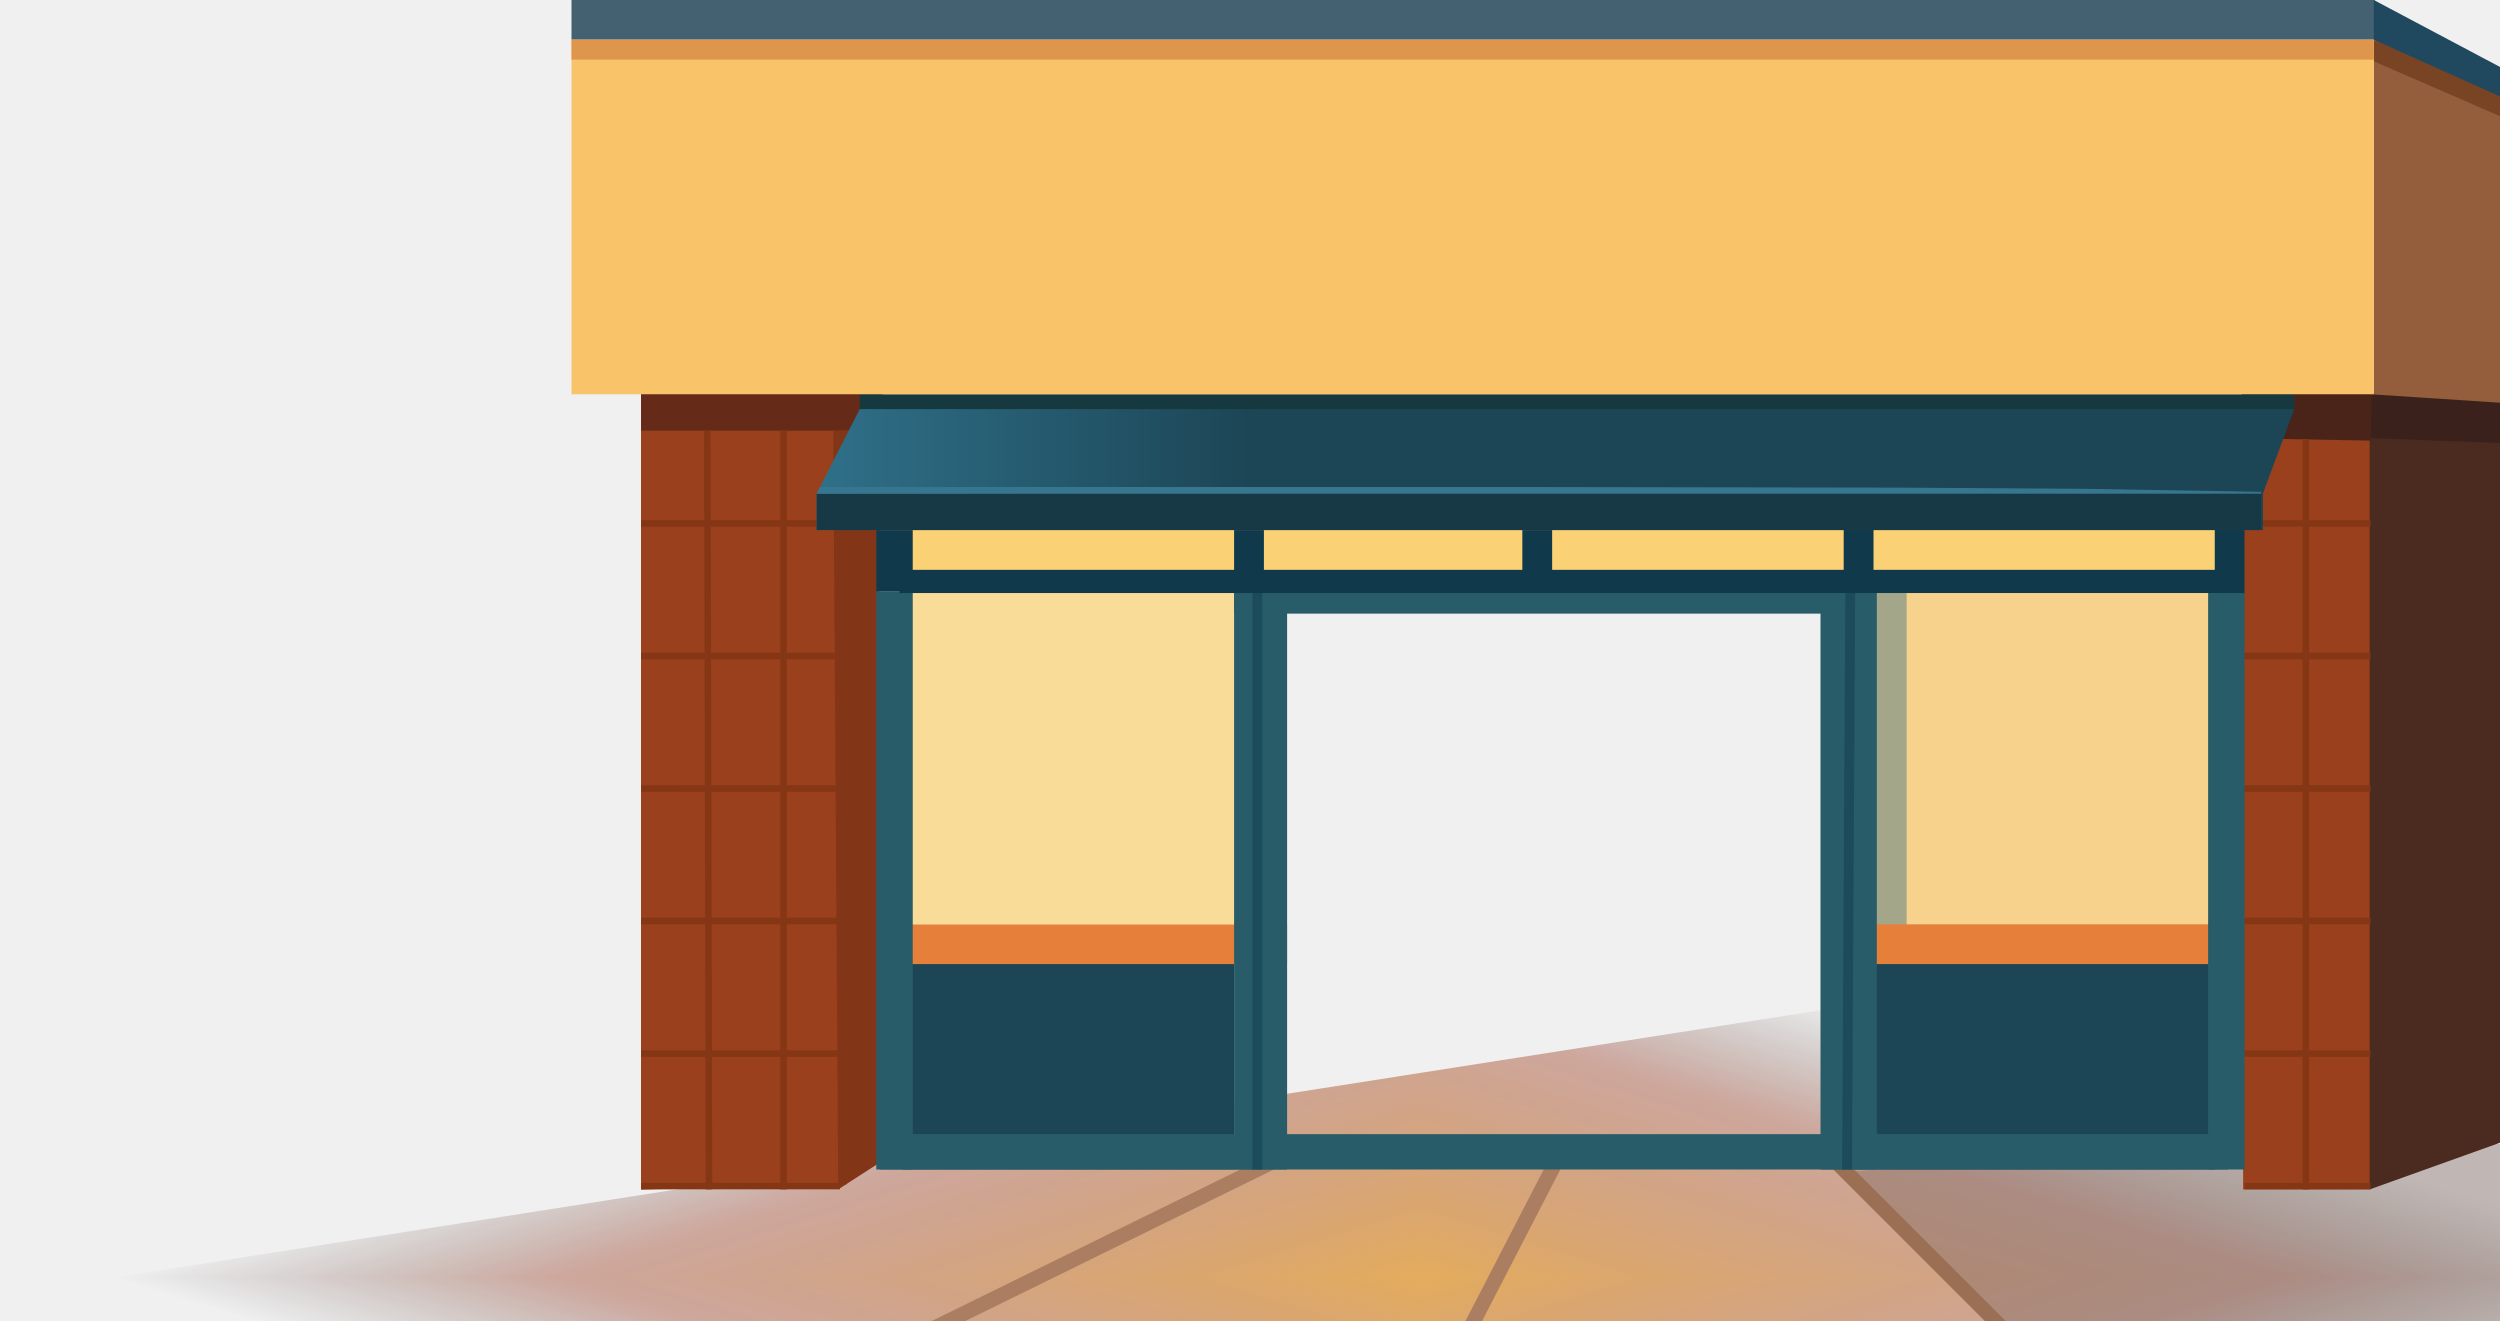
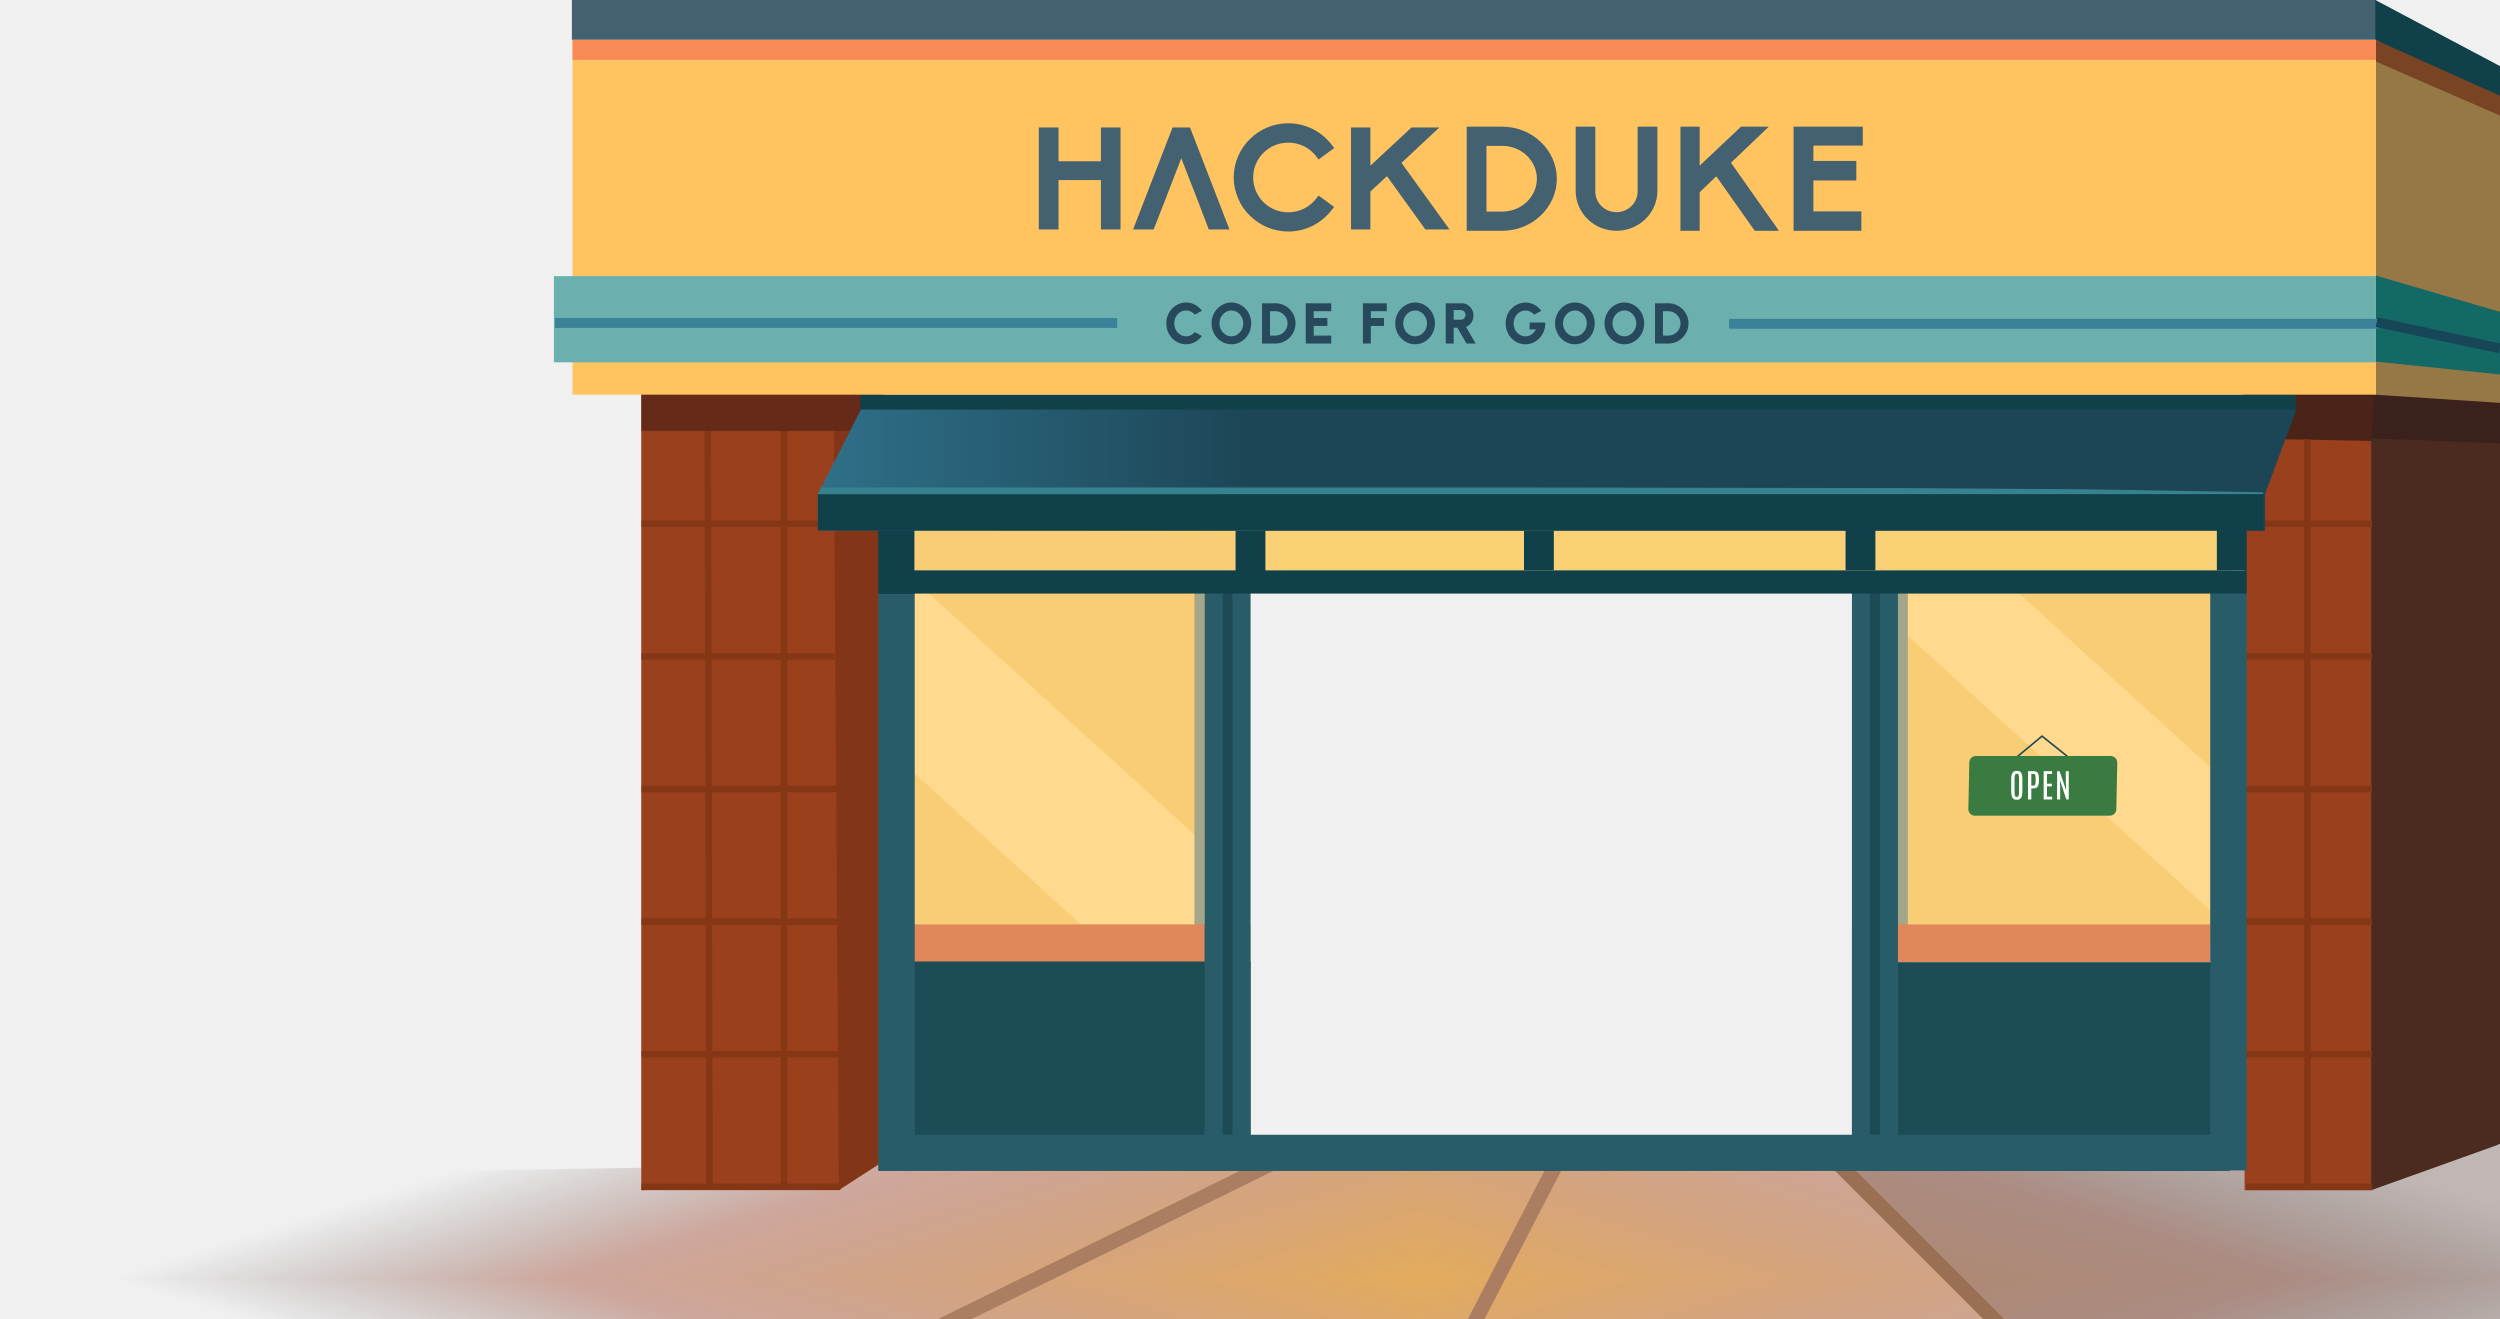
- <svg xmlns="http://www.w3.org/2000/svg" width="1522" height="804" fill="none" viewBox="0 0 1522 804">
+ <svg xmlns="http://www.w3.org/2000/svg" width="1521" height="802" fill="none" viewBox="0 0 1521 802">
  <g clip-path="url(#a)" data-figma-skip-parse="true">
-     <path fill="url(#b)" d="M0 0h1086.07v1004.01H0z" shape-rendering="crispEdges" transform="matrix(.7967 0 0 .2491 864.27 777.539)" />
-     <path fill="url(#b)" d="M0 0h1086.07v1004.01H0z" shape-rendering="crispEdges" transform="matrix(.7967 0 0 -.2491 864.27 777.539)" />
-     <path fill="url(#b)" d="M0 0h1086.07v1004.01H0z" shape-rendering="crispEdges" transform="matrix(-.7967 0 0 .2491 864.27 777.539)" />
-     <path fill="url(#b)" d="M0 0h1086.07v1004.01H0z" shape-rendering="crispEdges" transform="matrix(-.7967 0 0 -.2491 864.27 777.539)" />
+     <path fill="url(#b)" d="M0 0h1086.07v716.435H0z" shape-rendering="crispEdges" transform="matrix(.7967 0 0 .2491 864.27 777.54)" />
+     <path fill="url(#b)" d="M0 0h1086.07v716.435H0z" shape-rendering="crispEdges" transform="matrix(.7967 0 0 -.2491 864.27 777.54)" />
+     <path fill="url(#b)" d="M0 0h1086.07v716.435H0z" shape-rendering="crispEdges" transform="matrix(-.7967 0 0 .2491 864.27 777.54)" />
+     <path fill="url(#b)" d="M0 0h1086.07v716.435H0z" shape-rendering="crispEdges" transform="matrix(-.7967 0 0 -.2491 864.27 777.54)" />
  </g>
-   <path d="m0 788.633 1660.97-260.189v498.186H67.568L0 788.633Z" data-figma-gradient-fill="{&quot;type&quot;:&quot;GRADIENT_DIAMOND&quot;,&quot;stops&quot;:[{&quot;color&quot;:{&quot;r&quot;:0.89423078298568726,&quot;g&quot;:0.67389744520187378,&quot;b&quot;:0.36543083190917969,&quot;a&quot;:1.0},&quot;position&quot;:0.0},{&quot;color&quot;:{&quot;r&quot;:0.71735680103302002,&quot;g&quot;:0.46842256188392639,&quot;b&quot;:0.39956840872764587,&quot;a&quot;:0.60096156597137451},&quot;position&quot;:0.66346156597137451},{&quot;color&quot;:{&quot;r&quot;:0.45098039507865906,&quot;g&quot;:0.45098039507865906,&quot;b&quot;:0.45098039507865906,&quot;a&quot;:0.0},&quot;position&quot;:1.0}],&quot;stopsVar&quot;:[{&quot;color&quot;:{&quot;r&quot;:0.89423078298568726,&quot;g&quot;:0.67389744520187378,&quot;b&quot;:0.36543083190917969,&quot;a&quot;:1.0},&quot;position&quot;:0.0},{&quot;color&quot;:{&quot;r&quot;:0.71735680103302002,&quot;g&quot;:0.46842256188392639,&quot;b&quot;:0.39956840872764587,&quot;a&quot;:0.60096156597137451},&quot;position&quot;:0.66346156597137451},{&quot;color&quot;:{&quot;r&quot;:0.45098039507865906,&quot;g&quot;:0.45098039507865906,&quot;b&quot;:0.45098039507865906,&quot;a&quot;:0.0},&quot;position&quot;:1.0}],&quot;transform&quot;:{&quot;m00&quot;:1593.40332031250,&quot;m01&quot;:0.0,&quot;m02&quot;:67.5683593750,&quot;m10&quot;:0.0,&quot;m11&quot;:498.18997192382812,&quot;m12&quot;:528.44451904296875},&quot;opacity&quot;:1.0,&quot;blendMode&quot;:&quot;NORMAL&quot;,&quot;visible&quot;:true}" />
+   <path d="M0 716.998 534.5 708h1126.47v247H67.568L0 716.998Z" data-figma-gradient-fill="{&quot;type&quot;:&quot;GRADIENT_DIAMOND&quot;,&quot;stops&quot;:[{&quot;color&quot;:{&quot;r&quot;:0.89423078298568726,&quot;g&quot;:0.67389744520187378,&quot;b&quot;:0.36543083190917969,&quot;a&quot;:1.0},&quot;position&quot;:0.0},{&quot;color&quot;:{&quot;r&quot;:0.71735680103302002,&quot;g&quot;:0.46842256188392639,&quot;b&quot;:0.39956840872764587,&quot;a&quot;:0.60096156597137451},&quot;position&quot;:0.66346156597137451},{&quot;color&quot;:{&quot;r&quot;:0.45098039507865906,&quot;g&quot;:0.45098039507865906,&quot;b&quot;:0.45098039507865906,&quot;a&quot;:0.0},&quot;position&quot;:1.0}],&quot;stopsVar&quot;:[{&quot;color&quot;:{&quot;r&quot;:0.89423078298568726,&quot;g&quot;:0.67389744520187378,&quot;b&quot;:0.36543083190917969,&quot;a&quot;:1.0},&quot;position&quot;:0.0},{&quot;color&quot;:{&quot;r&quot;:0.71735680103302002,&quot;g&quot;:0.46842256188392639,&quot;b&quot;:0.39956840872764587,&quot;a&quot;:0.60096156597137451},&quot;position&quot;:0.66346156597137451},{&quot;color&quot;:{&quot;r&quot;:0.45098039507865906,&quot;g&quot;:0.45098039507865906,&quot;b&quot;:0.45098039507865906,&quot;a&quot;:0.0},&quot;position&quot;:1.0}],&quot;transform&quot;:{&quot;m00&quot;:1593.40332031250,&quot;m01&quot;:0.0,&quot;m02&quot;:67.5683593750,&quot;m10&quot;:0.0,&quot;m11&quot;:498.1901855468750,&quot;m12&quot;:528.44451904296875},&quot;opacity&quot;:1.0,&quot;blendMode&quot;:&quot;NORMAL&quot;,&quot;visible&quot;:true}" />
  <path fill="#79625B" fill-opacity=".4" d="m1221.27 810.819-98.83-97.822 412.47-17.145L1546 821.913l-324.73-11.094Z" />
  <path fill="#A2431B" d="M390.282 238.002H537.52l-29.246 484.071-117.992 2.017V238.002Z" />
  <path fill="#9B401C" d="M390.282 238.002H537.52l-22.186 483.062-125.052 3.026V238.002Zm975.328 1.354h81.1l-3.57 484.751h-77.53V239.356Z" />
  <path fill="#4B2A20" d="m1535.91 267.692-93.26-27.673v484.088l93.26-33.396V267.692Z" />
-   <path fill="#945D3C" d="m1543.99 73.623-98.84-49.42v217.242l98.84 28.828V73.623Z" />
+   <path fill="#957845" d="m1543.99 73.623-98.84-49.42v217.242l98.84 28.828V73.623Z" />
  <path fill="#3B211B" d="m1535.92 246.095-92.78-6.076v26.71l92.78 3.544v-24.178Z" />
-   <path fill="#4A2418" d="m1443.97 237.634-79.49-4.645 1.3 33.828 77.36 1.439.83-30.622Z" />
+   <path fill="#4A2418" d="m1443.97 237.634-79.49-4.645 1.3 33.829 77.36 1.438.83-30.622Z" />
  <path fill="#652B18" d="M390.282 238.002h145.221v24.204H390.282z" />
  <path fill="#436171" d="M347.926 0H1445.6l3.59 24.204H347.926V0Z" />
-   <path fill="#20485E" d="M1445.15 24.204V0l94.79 50.283v25.142l-94.79-51.221Z" />
+   <path fill="#10414B" d="M1445.15 24.204V0l94.79 50.283v25.142l-94.79-51.221Z" />
  <path fill="#794424" d="M1445.15 37.314v-13.11l92.78 41.683v11.766l-92.78-40.34Z" />
-   <path fill="#163940" d="M523.402 240.019h873.345v10.085H523.402z" />
-   <path stroke="#853615" stroke-width="4" d="M390.282 318.68h127.069m835.019 0h90.77m-90.77 80.679h90.77m-90.77 80.678h90.77m-90.77 80.679h90.77m-90.77 80.678h90.77m-76.65 80.679h76.65M390.282 399.374l135.136-.015M390.282 641.41l135.136-.016m-135.136 80.694 121.018-.015M390.282 399.374l135.136-.015M390.282 560.731l135.136-.015m-135.136-80.663 135.136-.016" />
-   <path fill="#1C4555" d="M1122.44 582.902h225.9v129.086h-225.9z" />
-   <path fill="#F9C86C" d="M1134.54 322.714h213.798v252.12H1134.54z" opacity=".75" />
-   <path fill="#A3A688" d="M1140.59 354.986h20.17v227.916h-20.17V354.986Z" />
-   <path fill="#1C4555" d="M549.622 582.902h201.696v129.086H549.622z" />
+   <path fill="#10414B" d="M523.402 240.019h873.345v10.085H523.402z" />
+   <path stroke="#853615" stroke-width="4" d="M390.282 318.68h127.069m835.019 0h90.77m-90.77 80.679h90.77m-90.77 80.678h90.77m-90.77 80.679h90.77m-90.77 80.678h90.77m-76.65 80.679h76.65M390.282 399.374l135.136-.015M390.282 641.41l135.136-.016m-135.136 80.694 121.018-.015M390.282 399.374l135.136-.015M390.282 560.731l135.136-.015m-135.136-80.663 135.136-.015m878.392-212.79V724.09M430.621 262.205l1.009 461.885m45.382-461.885V724.09" />
  <path fill="#FBD175" d="M547.605 312.629h808.802v42.356H547.605z" />
-   <path fill="#E67F39" d="M549.622 562.733H783.59v24.204H549.622zm576.848 0h233.968v24.204H1126.47z" />
  <path fill="#823617" d="M507.266 262.205h28.238v445.638l-25.212 16.247-3.026-461.885Z" />
  <path stroke="#AB7D61" stroke-width="9" d="m946.964 707.954-62.526 121.018" />
  <path stroke="#9B6F54" stroke-width="9" d="m1118.41 707.954 110.93 110.933" />
  <path stroke="#AB7D61" stroke-width="9" d="m773.505 707.954-225.9 110.933" />
-   <path fill="#FCD579" d="M549.622 354.986h203.713v207.747H549.622z" opacity=".75" />
-   <path fill="#285C68" d="M1344.31 359.881h22.187v352.107h-22.187zm-810.823 0h22.187v352.107h-22.187zm217.831 13.693v-13.693h389.274v13.693z" />
-   <path fill="#285C68" d="M535.504 711.988V690.47h820.904v21.518z" />
-   <path fill="#285C68" d="M751.318 359.881h32.271v352.107h-32.271zm357.002 0h34.288v352.107h-34.288z" />
-   <path fill="#103A4B" d="M533.486 322.714h22.187v37.167h-22.187z" />
-   <path stroke="#1C4B5B" stroke-width="6" d="M765.438 353.035v358.953m361.032-357.975-2.01 357.975" />
-   <path fill="#103A4B" d="M751.318 322.714h18.153v26.221h-18.153z" />
-   <path fill="#103A4B" d="M547.605 346.918h818.887v14.119H547.605zm574.835-34.289h18.153v34.288h-18.153zm225.9 2.017h18.153v32.271h-18.153zm-421.545 8.068h18.153v24.204h-18.153z" />
-   <path fill="#F9C469" d="M347.926 24.204h1097.23v215.815H347.926z" />
-   <path fill="#DE964D" d="M347.926 24.204h1097.23v12.102H347.926z" />
-   <path stroke="#853615" stroke-width="4" d="M1403.81 267.248V724.09M430.621 262.205l1.009 461.885m45.382-461.885V724.09" />
-   <path fill="url(#c)" d="m497.181 300.423 26.221-51.328h873.348l-19.07 51.328v22.291H497.181v-22.291Z" />
-   <path fill="#173845" d="M497.181 300.528h879.396v22.187H497.181z" />
-   <path fill="#37768F" d="m497.181 300.528 2.017-4.034h435.158l224.144.366 111.06.734 107.02 1.833v1.101H497.181Z" />
+   <mask id="c" width="214" height="228" x="1135" y="347" maskUnits="userSpaceOnUse" style="mask-type:alpha">
+     <path fill="#F9CD75" d="M1135 347h214v228h-214z" />
+   </mask>
+   <g mask="url(#c)">
+     <path fill="#F9CD75" d="M1135 347h214v228h-214z" />
+     <path fill="#FFD98D" d="m1142.36 283-42.31 48.717 276.94 251.402 43.36-47.759L1142.36 283Z" />
+   </g>
+   <path fill="#A3A688" d="M1154.72 355.394h6v230h-6v-230Z" />
+   <path fill="#E1885B" d="M1126.72 562.394h218v23h-218z" />
+   <path stroke="#1C4B55" d="m1215.62 470.047 26.75-22.186 27.71 22.186" />
+   <path fill="#397B41" d="M1198.12 463.881a4.002 4.002 0 0 1 4-3.918h82.03c2.24 0 4.04 1.841 4 4.081l-.58 28.305a3.997 3.997 0 0 1-4 3.919h-82.02a3.999 3.999 0 0 1-4-4.081l.57-28.306Z" />
+   <path fill="#fff" d="M1227.03 486.589c-.86 0-1.54-.189-2.04-.566-.49-.378-.85-.948-1.06-1.709-.21-.762-.32-1.716-.32-2.862v-7.578c0-.989.1-1.849.3-2.578.19-.729.54-1.296 1.04-1.699.5-.404 1.21-.606 2.13-.606.69 0 1.25.117 1.69.352.44.228.77.556 1.01.986.24.423.4.934.49 1.533.1.599.14 1.27.14 2.012v7.578c0 1.146-.1 2.1-.31 2.862-.2.761-.55 1.331-1.05 1.709-.48.377-1.16.566-2.02.566Zm0-1.738c.37 0 .66-.105.85-.313.2-.215.33-.57.4-1.064.07-.495.11-1.162.11-2.002v-7.715c0-1.029-.08-1.79-.24-2.285-.17-.495-.52-.742-1.07-.742-.57 0-.95.247-1.15.742-.2.488-.29 1.246-.29 2.275v7.725c0 .846.03 1.517.1 2.011.07.489.21.84.41 1.055.2.208.5.313.88.313Zm6.8 1.543v-17.188h3.46c.68 0 1.23.114 1.66.342.42.228.75.557.98.986.23.43.38.948.46 1.553.09.605.13 1.286.13 2.041v.264c0 1.152-.09 2.119-.28 2.9-.17.781-.49 1.37-.96 1.768-.46.39-1.13.586-1.99.586h-1.44v6.748h-2.02Zm2.02-8.428h1.23c.4 0 .7-.111.9-.332.2-.228.34-.602.41-1.123.08-.521.12-1.227.12-2.119v-.332c0-1.107-.09-1.924-.26-2.452-.17-.533-.54-.8-1.12-.8h-1.28v7.158Zm7.51 8.428v-17.188h5.14v1.68h-3.12v5.879h2.95v1.679h-2.95v6.27h3.15v1.68h-5.17Zm8.18 0v-17.188h1.52l3.99 11.699-.21-4.97v-6.729h1.79v17.188h-1.48l-3.86-11.797.12 4.336v7.461h-1.87Z" />
+   <path fill="#1C4C55" d="M1126.72 585.394h222v127h-222z" />
+   <path fill="#285C68" d="M1126.72 360.394h28v352h-28z" />
+   <path stroke="#1C4B55" stroke-width="6" d="M1140.72 360.394v351" />
+   <mask id="d" width="215" height="253" x="538" y="322" maskUnits="userSpaceOnUse" style="mask-type:alpha">
+     <path fill="#F9CD75" d="M752.62 322.394H538.822v252.12H752.62z" />
+   </mask>
+   <g mask="url(#d)">
+     <path fill="#F9CD75" d="M752.62 322.394H538.822v252.12H752.62z" />
+     <path fill="#FFD98D" d="m482.397 286-57.151 65.459L752.369 648.42l58.397-64.329L482.397 286Z" />
+   </g>
+   <path fill="#A3A688" d="M732.72 360.394h-6v225h6v-225Z" />
+   <path fill="#E1885B" d="M760.72 562.394h-205v24h205z" />
+   <path fill="#1C4C55" d="M760.839 584.978h-222v127h222z" />
+   <path fill="#285C68" d="M760.839 359.978h-28v352h28z" />
+   <path stroke="#1C4B55" stroke-width="6" d="M746.839 359.978v351" />
+   <path fill="#285C68" d="M1344.7 359.976h22.187v352.107H1344.7zm-810.377.323h22.187v352.107h-22.187z" />
+   <path fill="#10414B" d="M534.323 322.299h22v39h-22z" />
+   <path fill="#285C68" d="M535.72 712.394v-22h821v22z" />
+   <path fill="#10414B" d="M751.716 322.809h18.153v26.221h-18.153z" />
+   <path fill="#10414B" d="M548.002 347.013h818.887v14.119H548.002z" />
+   <path fill="#10414B" d="M1122.84 312.725h18.153v34.288h-18.153zm225.9 2.016h18.153v32.271h-18.153zm-421.548 8.068h18.153v24.204h-18.153z" />
+   <path fill="#FFC460" d="M348.323 24.299h1097.23v215.815H348.323z" />
+   <path fill="#F88B55" d="M348.323 24.299h1097.23v12.102H348.323z" />
+   <path fill="url(#e)" d="m497.578 300.518 26.221-51.328h873.341l-19.06 51.328v22.291H497.578v-22.291Z" />
+   <path fill="#10414B" d="M497.578 300.623h879.396v22.187H497.578z" />
+   <path fill="#37828F" d="m497.578 300.623 2.017-4.034h435.158l224.137.367 111.06.733 107.02 1.834v1.1H497.578Z" />
+   <path fill="#6BB0AE" d="M337 168h1108.5v52.441H337V168Z" />
+   <path fill="#126965" d="m1542.37 196-96.82-28.302V220l96.82 10.029V196Z" />
+   <path fill="#27495B" d="M721.613 209.455c-1.657 0-3.214-.327-4.673-.98a12.327 12.327 0 0 1-3.85-2.747 13.198 13.198 0 0 1-2.59-4.043c-.618-1.54-.927-3.185-.927-4.935 0-1.762.309-3.407.927-4.935a12.913 12.913 0 0 1 2.59-4.042 12.07 12.07 0 0 1 3.85-2.73 11.132 11.132 0 0 1 4.673-.998c1.983 0 3.809.461 5.477 1.383a12.266 12.266 0 0 1 4.148 3.657l-4.305 2.328a7.297 7.297 0 0 0-2.363-1.838 6.448 6.448 0 0 0-2.957-.7 6.53 6.53 0 0 0-2.8.613 7.312 7.312 0 0 0-2.31 1.697 8.18 8.18 0 0 0-1.54 2.503 8.263 8.263 0 0 0-.56 3.062 8.36 8.36 0 0 0 .56 3.063 8.175 8.175 0 0 0 1.54 2.502 7.685 7.685 0 0 0 2.31 1.698 6.544 6.544 0 0 0 2.8.612 6.38 6.38 0 0 0 2.957-.7 7.514 7.514 0 0 0 2.363-1.855l4.305 2.345a12.519 12.519 0 0 1-4.148 3.658c-1.668.921-3.494 1.382-5.477 1.382Zm27.563 0c-1.656 0-3.214-.327-4.672-.98a12.304 12.304 0 0 1-3.85-2.747 13.01 13.01 0 0 1-2.608-4.043c-.63-1.54-.945-3.185-.945-4.935 0-1.75.315-3.389.945-4.917a12.939 12.939 0 0 1 2.608-4.06 12.048 12.048 0 0 1 3.85-2.73 11.128 11.128 0 0 1 4.672-.998c1.669 0 3.232.333 4.69.998a12.048 12.048 0 0 1 3.85 2.73 12.683 12.683 0 0 1 2.59 4.06c.63 1.528.945 3.167.945 4.917s-.315 3.395-.945 4.935a12.75 12.75 0 0 1-2.59 4.043 12.304 12.304 0 0 1-3.85 2.747c-1.458.653-3.021.98-4.69.98Zm0-4.83c.992 0 1.925-.204 2.8-.612a7.557 7.557 0 0 0 2.31-1.715 8.031 8.031 0 0 0 1.558-2.503c.385-.945.577-1.96.577-3.045s-.192-2.1-.577-3.045a7.75 7.75 0 0 0-1.558-2.502 7.3 7.3 0 0 0-2.31-1.698 6.387 6.387 0 0 0-2.8-.63 6.39 6.39 0 0 0-2.8.63 7.3 7.3 0 0 0-2.31 1.698 8.268 8.268 0 0 0-1.575 2.502 8.219 8.219 0 0 0-.56 3.045 8.36 8.36 0 0 0 .56 3.063c.385.945.91 1.779 1.575 2.502a7.685 7.685 0 0 0 2.31 1.698 6.547 6.547 0 0 0 2.8.612ZM767.825 209v-24.5h8.12c1.691 0 3.272.321 4.742.963 1.482.63 2.783 1.51 3.903 2.642a12.1 12.1 0 0 1 2.642 3.903c.642 1.47.963 3.05.963 4.742 0 1.692-.321 3.278-.963 4.76a12.365 12.365 0 0 1-2.642 3.903c-1.12 1.12-2.421 2-3.903 2.642-1.47.63-3.051.945-4.742.945h-8.12Zm4.83-4.83h3.29a7.043 7.043 0 0 0 2.835-.577 7.685 7.685 0 0 0 2.38-1.593 7.336 7.336 0 0 0 1.61-2.362 7.082 7.082 0 0 0 .595-2.888 6.957 6.957 0 0 0-.595-2.87 7.326 7.326 0 0 0-1.61-2.362 7.325 7.325 0 0 0-2.363-1.61 7.083 7.083 0 0 0-2.852-.578h-3.29v14.84ZM794.43 209v-24.5h15.505v4.83H799.26v4.13h8.33v4.83h-8.33v5.88h10.675V209H794.43Zm34.754 0v-24.5h14.525v4.83h-9.695v4.13h8.015v4.83h-8.015V209h-4.83Zm31.76.455c-1.657 0-3.214-.327-4.673-.98a12.327 12.327 0 0 1-3.85-2.747 13.025 13.025 0 0 1-2.607-4.043c-.63-1.54-.945-3.185-.945-4.935 0-1.75.315-3.389.945-4.917a12.954 12.954 0 0 1 2.607-4.06 12.07 12.07 0 0 1 3.85-2.73 11.132 11.132 0 0 1 4.673-.998c1.668 0 3.231.333 4.69.998a12.07 12.07 0 0 1 3.85 2.73 12.717 12.717 0 0 1 2.59 4.06c.63 1.528.945 3.167.945 4.917s-.315 3.395-.945 4.935a12.784 12.784 0 0 1-2.59 4.043 12.327 12.327 0 0 1-3.85 2.747c-1.459.653-3.022.98-4.69.98Zm0-4.83c.991 0 1.925-.204 2.8-.612a7.557 7.557 0 0 0 2.31-1.715 8.01 8.01 0 0 0 1.557-2.503c.385-.945.578-1.96.578-3.045s-.193-2.1-.578-3.045a7.73 7.73 0 0 0-1.557-2.502 7.3 7.3 0 0 0-2.31-1.698 6.39 6.39 0 0 0-2.8-.63c-.992 0-1.925.21-2.8.63a7.3 7.3 0 0 0-2.31 1.698 8.268 8.268 0 0 0-1.575 2.502 8.199 8.199 0 0 0-.56 3.045c0 1.085.186 2.106.56 3.063.385.945.91 1.779 1.575 2.502a7.685 7.685 0 0 0 2.31 1.698 6.544 6.544 0 0 0 2.8.612ZM879.592 209v-24.5h9.73c1.33 0 2.532.338 3.605 1.015a7.224 7.224 0 0 1 2.573 2.695c.641 1.12.962 2.363.962 3.728 0 1.073-.186 2.07-.56 2.992a7.379 7.379 0 0 1-3.937 4.008L897.792 209h-5.565l-5.582-9.625h-2.223V209h-4.83Zm4.83-14.455h4.323c.525 0 1.003-.128 1.435-.385a2.974 2.974 0 0 0 1.05-1.067c.268-.455.402-.957.402-1.505 0-.537-.134-1.027-.402-1.47a2.931 2.931 0 0 0-1.05-1.085 2.66 2.66 0 0 0-1.435-.403h-4.323v5.915Zm43.657 14.91c-1.704 0-3.29-.332-4.76-.997a12.096 12.096 0 0 1-3.833-2.748 12.965 12.965 0 0 1-2.537-4.077c-.607-1.54-.91-3.18-.91-4.918 0-1.867.332-3.57.997-5.11.665-1.54 1.569-2.87 2.713-3.99a12.15 12.15 0 0 1 3.885-2.607 11.53 11.53 0 0 1 4.55-.928c1.726 0 3.418.403 5.075 1.208 1.656.805 3.138 2.082 4.445 3.832l-4.305 2.31c-.747-.863-1.581-1.505-2.503-1.925a6.575 6.575 0 0 0-2.782-.63 6.71 6.71 0 0 0-2.73.578 7.21 7.21 0 0 0-2.31 1.645 8.002 8.002 0 0 0-1.61 2.52c-.397.968-.595 2.035-.595 3.202 0 1.085.186 2.1.56 3.045.385.945.91 1.773 1.575 2.485a7.432 7.432 0 0 0 2.31 1.68 6.853 6.853 0 0 0 2.835.595c.618 0 1.225-.087 1.82-.262a7.09 7.09 0 0 0 1.732-.805 6.9 6.9 0 0 0 1.505-1.313 8.56 8.56 0 0 0 1.225-1.82h-3.797v-4.2h9.485c.07 1.808-.193 3.512-.788 5.11a13.004 13.004 0 0 1-2.555 4.235 12.151 12.151 0 0 1-3.885 2.853c-1.481.688-3.086 1.032-4.812 1.032Zm30.092 0c-1.656 0-3.214-.327-4.672-.98a12.304 12.304 0 0 1-3.85-2.747 13.01 13.01 0 0 1-2.608-4.043c-.63-1.54-.945-3.185-.945-4.935 0-1.75.315-3.389.945-4.917a12.939 12.939 0 0 1 2.608-4.06 12.048 12.048 0 0 1 3.85-2.73 11.128 11.128 0 0 1 4.672-.998c1.669 0 3.232.333 4.69.998a12.048 12.048 0 0 1 3.85 2.73 12.683 12.683 0 0 1 2.59 4.06c.63 1.528.945 3.167.945 4.917s-.315 3.395-.945 4.935a12.75 12.75 0 0 1-2.59 4.043 12.304 12.304 0 0 1-3.85 2.747c-1.458.653-3.021.98-4.69.98Zm0-4.83c.992 0 1.925-.204 2.8-.612a7.557 7.557 0 0 0 2.31-1.715 8.031 8.031 0 0 0 1.558-2.503c.385-.945.577-1.96.577-3.045s-.192-2.1-.577-3.045a7.75 7.75 0 0 0-1.558-2.502 7.3 7.3 0 0 0-2.31-1.698 6.387 6.387 0 0 0-2.8-.63 6.39 6.39 0 0 0-2.8.63 7.3 7.3 0 0 0-2.31 1.698 8.268 8.268 0 0 0-1.575 2.502 8.219 8.219 0 0 0-.56 3.045 8.36 8.36 0 0 0 .56 3.063c.385.945.91 1.779 1.575 2.502a7.685 7.685 0 0 0 2.31 1.698 6.547 6.547 0 0 0 2.8.612Zm30.092 4.83c-1.657 0-3.214-.327-4.672-.98a12.304 12.304 0 0 1-3.85-2.747 13.01 13.01 0 0 1-2.608-4.043c-.63-1.54-.945-3.185-.945-4.935 0-1.75.315-3.389.945-4.917a12.939 12.939 0 0 1 2.608-4.06 12.048 12.048 0 0 1 3.85-2.73 11.125 11.125 0 0 1 4.672-.998c1.668 0 3.232.333 4.69.998a12.06 12.06 0 0 1 3.85 2.73 12.7 12.7 0 0 1 2.59 4.06c.627 1.528.947 3.167.947 4.917s-.32 3.395-.947 4.935a12.767 12.767 0 0 1-2.59 4.043 12.315 12.315 0 0 1-3.85 2.747c-1.458.653-3.022.98-4.69.98Zm0-4.83c.992 0 1.925-.204 2.8-.612a7.557 7.557 0 0 0 2.31-1.715 8.031 8.031 0 0 0 1.558-2.503c.385-.945.577-1.96.577-3.045s-.192-2.1-.577-3.045a7.75 7.75 0 0 0-1.558-2.502 7.3 7.3 0 0 0-2.31-1.698 6.387 6.387 0 0 0-2.8-.63c-.992 0-1.925.21-2.8.63a7.3 7.3 0 0 0-2.31 1.698 8.268 8.268 0 0 0-1.575 2.502 8.219 8.219 0 0 0-.56 3.045 8.36 8.36 0 0 0 .56 3.063c.385.945.91 1.779 1.575 2.502a7.685 7.685 0 0 0 2.31 1.698 6.544 6.544 0 0 0 2.8.612ZM1006.91 209v-24.5h8.12c1.69 0 3.27.321 4.74.963 1.49.63 2.79 1.51 3.91 2.642a12.111 12.111 0 0 1 2.64 3.903c.64 1.47.96 3.05.96 4.742 0 1.692-.32 3.278-.96 4.76a12.418 12.418 0 0 1-6.55 6.545c-1.47.63-3.05.945-4.74.945h-8.12Zm4.83-4.83h3.29c1 0 1.95-.192 2.84-.577a7.792 7.792 0 0 0 2.38-1.593 7.549 7.549 0 0 0 1.61-2.362c.39-.899.59-1.861.59-2.888s-.2-1.983-.59-2.87a7.537 7.537 0 0 0-1.61-2.362 7.365 7.365 0 0 0-2.37-1.61 7.032 7.032 0 0 0-2.85-.578h-3.29v14.84Z" />
+   <path fill="#436171" d="M1091.22 140.4V77.076h42.08v11.521h-30.03v9.335h26.12v11.857h-26.12v18.838h29.18V140.4h-41.23Zm-23.63 0-23.4-33.134-10.11 9.671V140.4h-11.7V77.076h11.7v23.715l25.15-23.715h16.89l-22.99 21.95 29.17 41.374h-14.71Zm-108.955-24.26V77.076h11.943v39.064c-.169 6.967 5.422 12.773 12.537 12.939 7.115.166 13.044-5.308 13.214-12.275V77.076h12.031v39.064c0 6.47-2.63 12.607-7.29 17.169-9.739 9.455-25.494 9.455-35.15 0-4.659-4.562-7.285-10.699-7.285-17.169Zm-66.298 24.26V77.076h21.654c18.216 0 33.168 14.194 33.168 31.662 0 17.469-14.952 31.662-33.168 31.662h-21.654Zm21.654-11.674c11.6 0 21.052-8.986 21.052-19.988 0-11.002-9.452-19.988-21.052-19.988h-9.624v39.976h9.624Zm-46.796 10.864-23.367-32.428-10.098 9.383v23.045h-11.767V77.533h11.767v23.292l25.036-23.292h16.942l-23.034 21.564 29.21 40.493h-14.689Zm-96.257-1.321c-3.956-1.669-7.492-4.09-10.522-7.095-3.115-3.005-5.556-6.51-7.155-10.517a31.9 31.9 0 0 1-2.694-12.771C750.736 89.691 765.551 75 783.817 75c10.437 0 20.286 4.925 26.515 13.272l1.431 1.752-9.512 7.012-1.347-1.753c-3.956-5.342-10.353-8.514-17.087-8.514-11.785 0-21.381 9.432-21.381 21.201s9.512 21.201 21.381 21.201a21.427 21.427 0 0 0 17.087-8.514l1.347-1.669 9.428 6.928-1.431 1.752a33.102 33.102 0 0 1-26.431 13.188c-4.377 0-8.755-.918-12.879-2.587Zm-46.941-60.736h-10.602l-24.022 62.057h12.508l6.544-16.708 10.271-26.584 10.354 26.584 6.378 16.708h12.591l-24.022-62.057Zm-54.198 62.057v-30.041h-25.791v30.041H632V77.533h12.008v20.576h25.791V77.533h11.923v62.057h-11.923Z" />
+   <path stroke="#3A8199" stroke-width="6" d="M337.677 196.497h342M1052 197h395" />
+   <path stroke="#174757" stroke-width="6" d="m1446 196 75 16" />
  <defs>
    <linearGradient id="b" x1="0" x2="500" y1="0" y2="500" gradientUnits="userSpaceOnUse">
      <stop stop-color="#E4AC5D" />
      <stop offset=".663" stop-color="#B77766" stop-opacity=".601" />
      <stop offset="1" stop-color="#737373" stop-opacity="0" />
    </linearGradient>
-     <linearGradient id="c" x1="497.181" x2="1396.75" y1="285.905" y2="285.905" gradientUnits="userSpaceOnUse">
+     <linearGradient id="e" x1="497.578" x2="1397.14" y1="286" y2="286" gradientUnits="userSpaceOnUse">
      <stop stop-color="#2F7089" />
      <stop offset=".298" stop-color="#1C4555" />
    </linearGradient>
    <clipPath id="a">
-       <path d="m0 788.633 1660.97-260.189v498.186H67.568L0 788.633Z" />
+       <path d="M0 716.998 534.5 708h1126.47v247H67.568L0 716.998Z" />
    </clipPath>
  </defs>
</svg>
